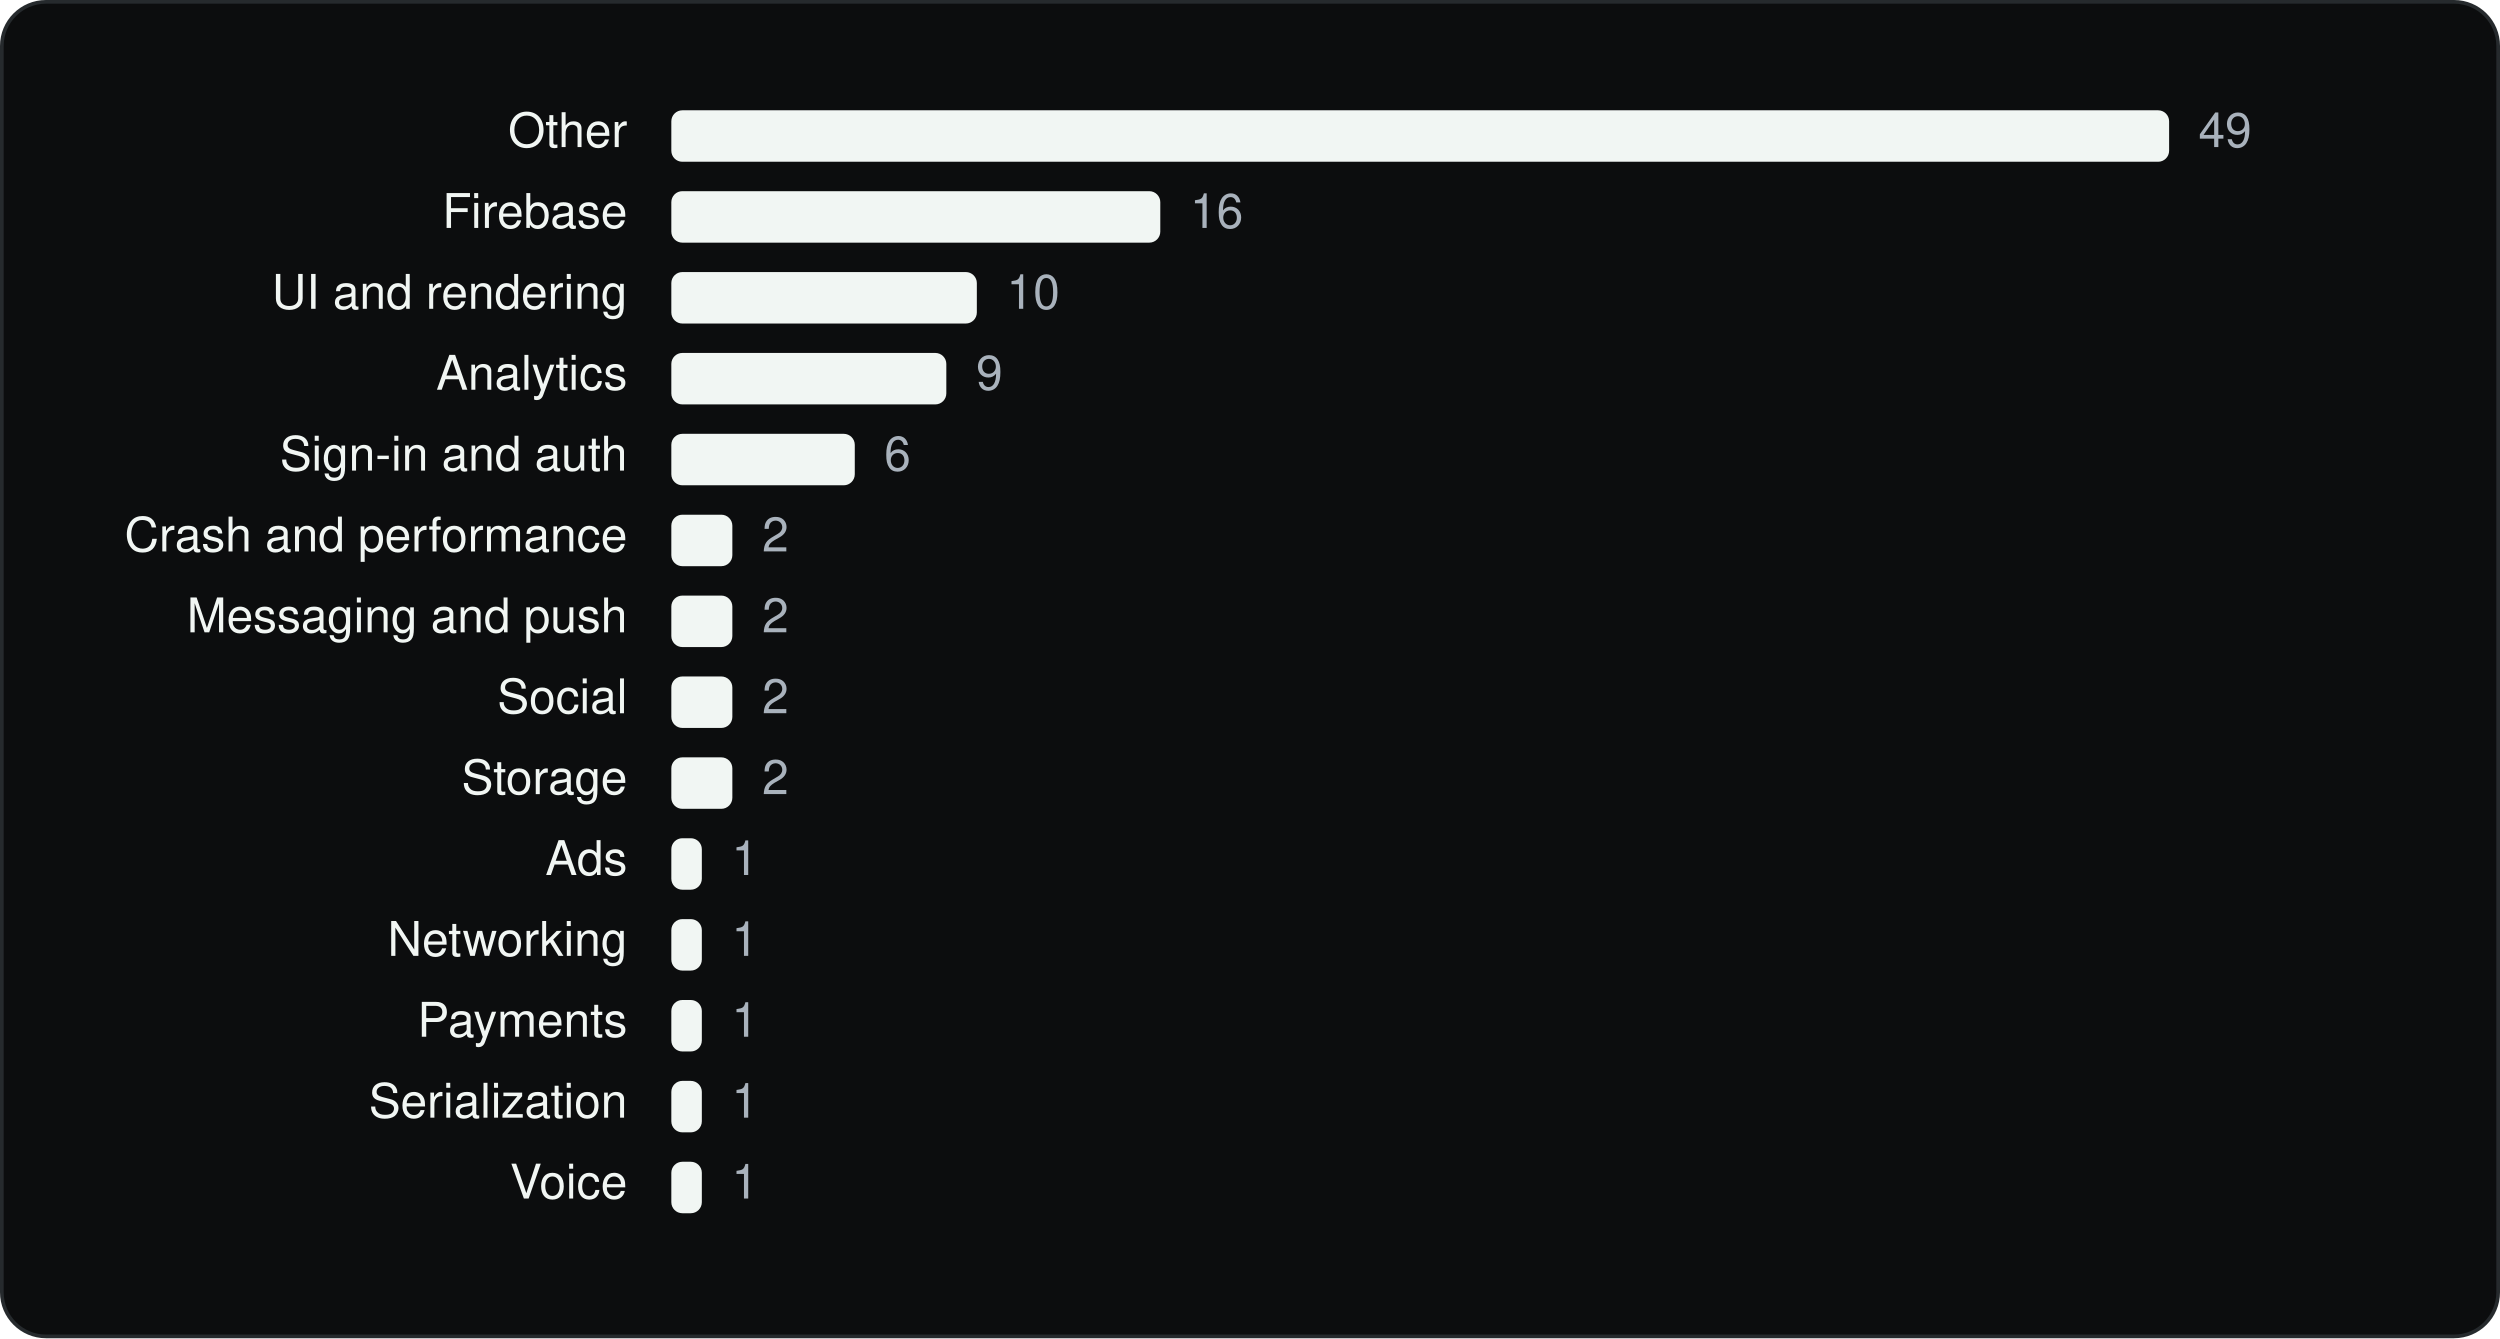
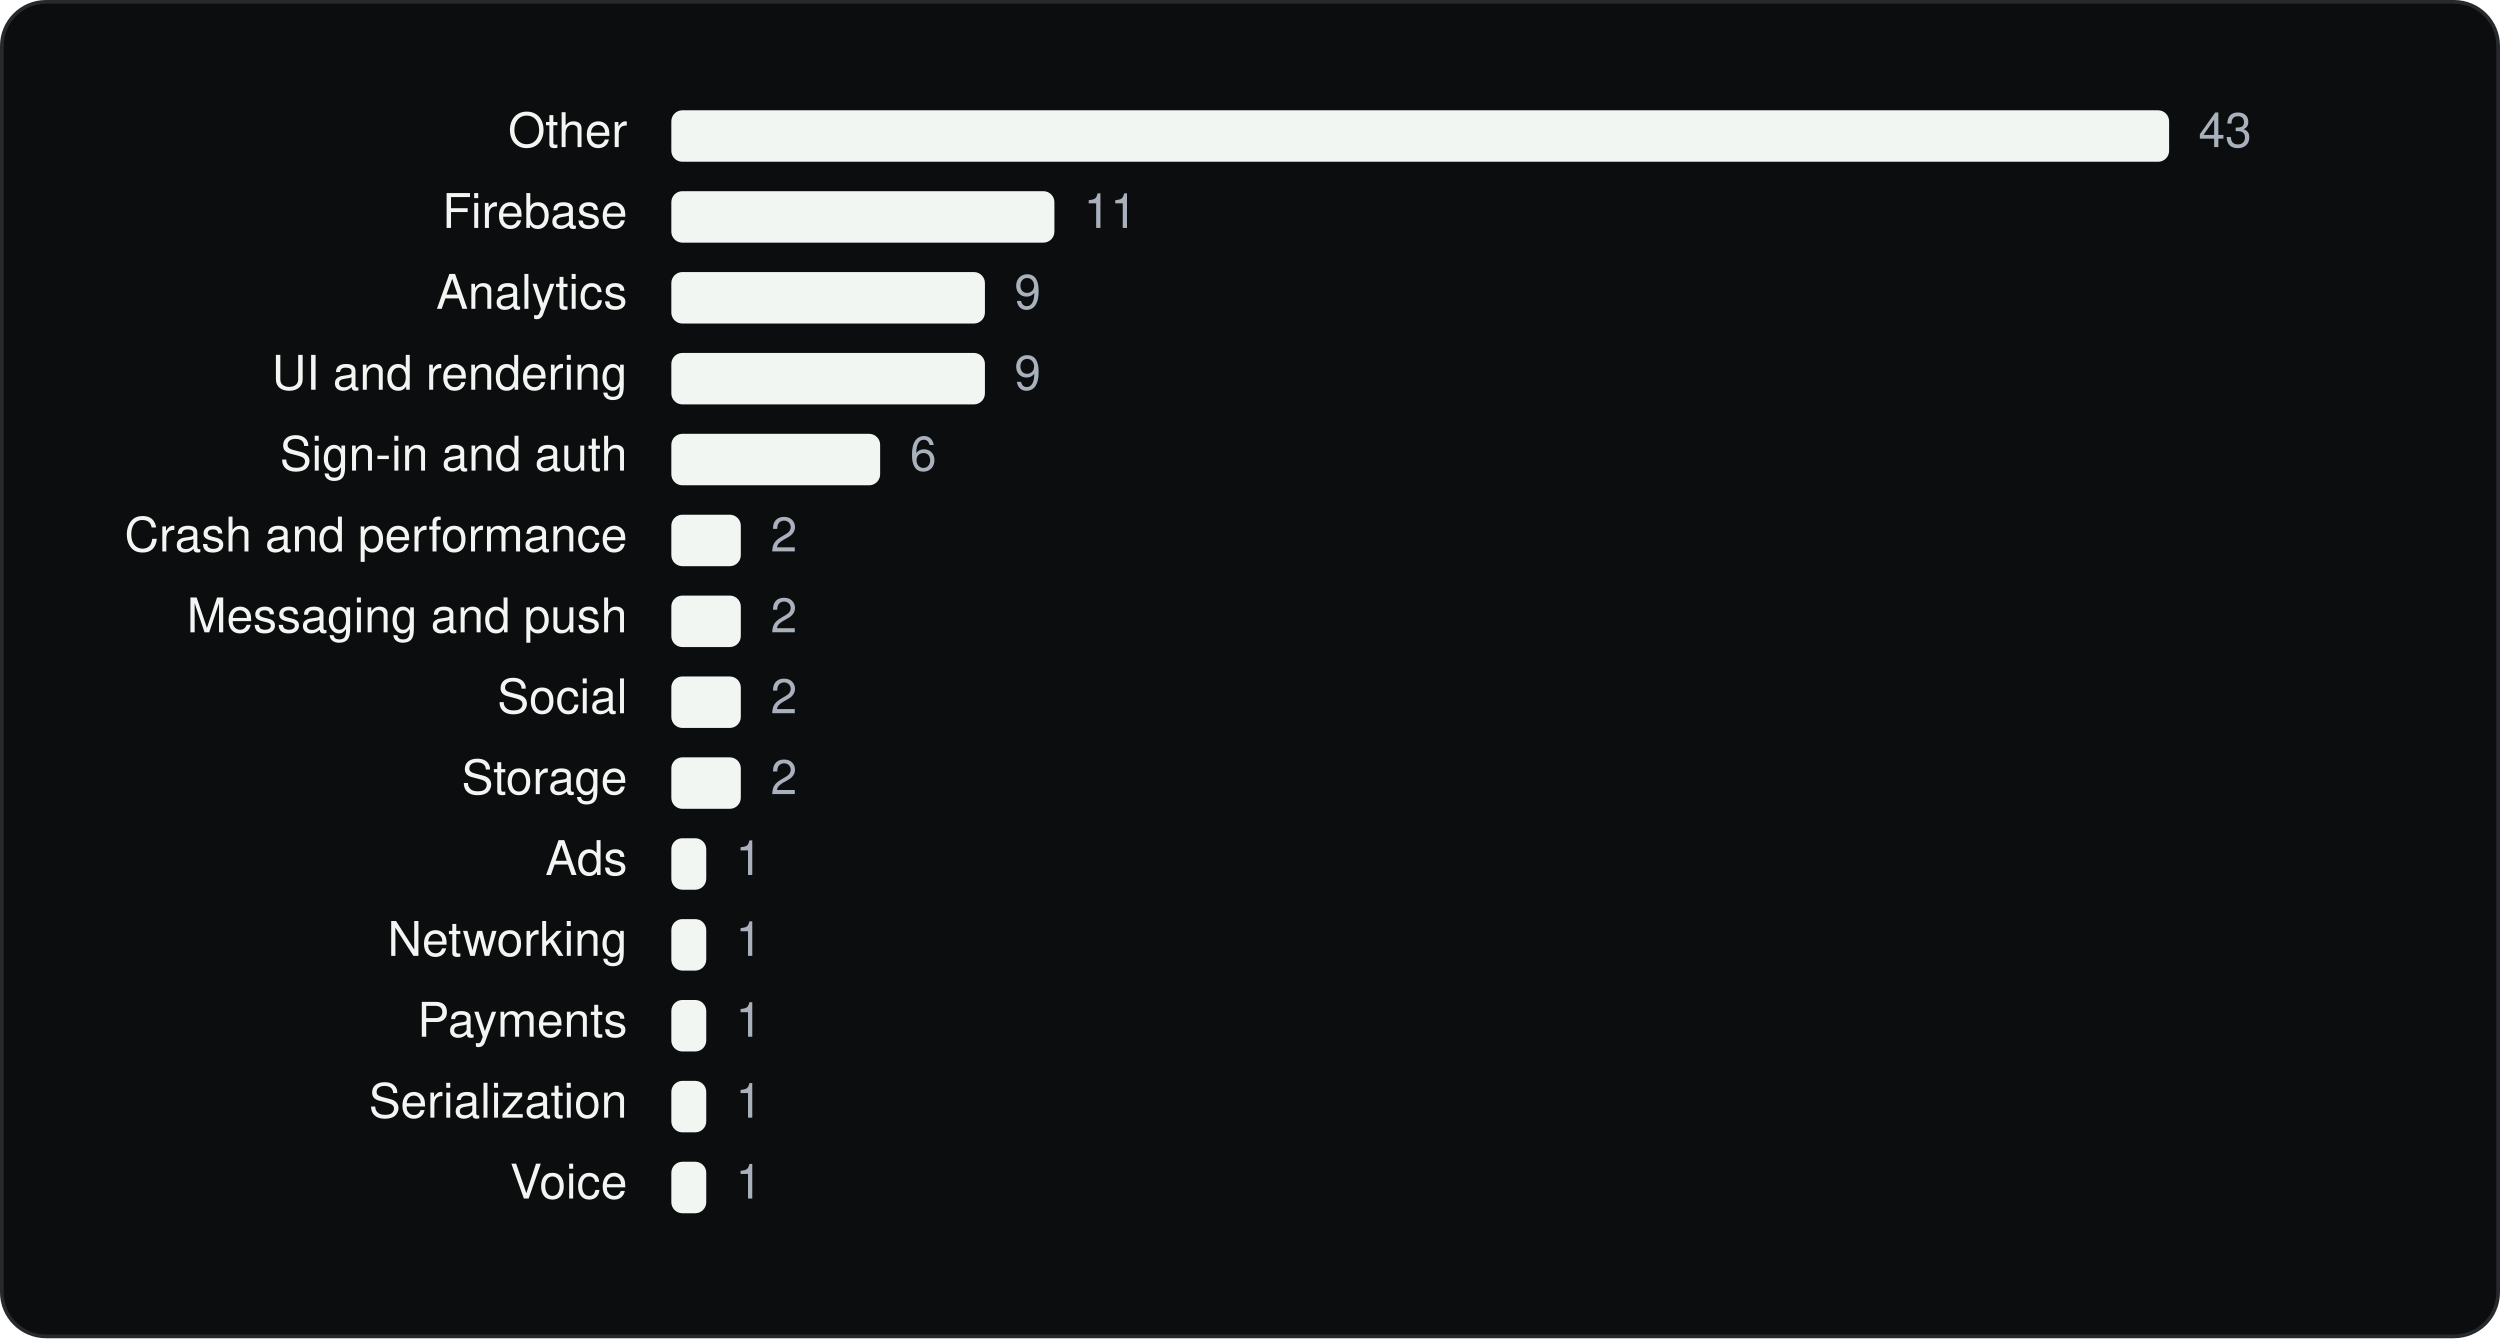
<svg xmlns="http://www.w3.org/2000/svg" viewBox="0 0 680 364" width="680" height="364" role="img" aria-label="Speechify Inc. SDKs by category" font-family="Geist, -apple-system, BlinkMacSystemFont, 'Segoe UI', Helvetica, Arial, sans-serif">
  <rect x="0.5" y="0.5" width="679" height="363" rx="12" fill="#0C0D0E" stroke="#262A2D" />
  <g transform="translate(20 20)">
    <text x="150.64" y="20" font-size="13" text-anchor="end" fill="#F1F6F3">Other</text>
    <rect x="162.6" y="10" width="407.4" height="14" rx="3" fill="#F1F6F3" />
-     <text x="578.0" y="20" font-size="13" fill="#A9B2BC">49</text>
+     <text x="578.0" y="20" font-size="13" fill="#A9B2BC">43</text>
    <text x="150.64" y="42" font-size="13" text-anchor="end" fill="#F1F6F3">Firebase</text>
-     <rect x="162.6" y="32" width="133.0" height="14" rx="3" fill="#F1F6F3" />
-     <text x="303.7" y="42" font-size="13" fill="#A9B2BC">16</text>
-     <text x="150.64" y="64" font-size="13" text-anchor="end" fill="#F1F6F3">UI and rendering</text>
-     <rect x="162.6" y="54" width="83.1" height="14" rx="3" fill="#F1F6F3" />
-     <text x="253.8" y="64" font-size="13" fill="#A9B2BC">10</text>
-     <text x="150.64" y="86" font-size="13" text-anchor="end" fill="#F1F6F3">Analytics</text>
-     <rect x="162.6" y="76" width="74.8" height="14" rx="3" fill="#F1F6F3" />
-     <text x="245.5" y="86" font-size="13" fill="#A9B2BC">9</text>
+     <rect x="162.6" y="32" width="104.2" height="14" rx="3" fill="#F1F6F3" />
+     <text x="274.8" y="42" font-size="13" fill="#A9B2BC">11</text>
+     <text x="150.64" y="64" font-size="13" text-anchor="end" fill="#F1F6F3">Analytics</text>
+     <rect x="162.6" y="54" width="85.3" height="14" rx="3" fill="#F1F6F3" />
+     <text x="255.9" y="64" font-size="13" fill="#A9B2BC">9</text>
+     <text x="150.64" y="86" font-size="13" text-anchor="end" fill="#F1F6F3">UI and rendering</text>
+     <rect x="162.6" y="76" width="85.3" height="14" rx="3" fill="#F1F6F3" />
+     <text x="255.9" y="86" font-size="13" fill="#A9B2BC">9</text>
    <text x="150.64" y="108" font-size="13" text-anchor="end" fill="#F1F6F3">Sign-in and auth</text>
-     <rect x="162.6" y="98" width="49.9" height="14" rx="3" fill="#F1F6F3" />
-     <text x="220.5" y="108" font-size="13" fill="#A9B2BC">6</text>
+     <rect x="162.6" y="98" width="56.8" height="14" rx="3" fill="#F1F6F3" />
+     <text x="227.5" y="108" font-size="13" fill="#A9B2BC">6</text>
    <text x="150.64" y="130" font-size="13" text-anchor="end" fill="#F1F6F3">Crash and performance</text>
-     <rect x="162.6" y="120" width="16.6" height="14" rx="3" fill="#F1F6F3" />
-     <text x="187.3" y="130" font-size="13" fill="#A9B2BC">2</text>
+     <rect x="162.6" y="120" width="18.9" height="14" rx="3" fill="#F1F6F3" />
+     <text x="189.6" y="130" font-size="13" fill="#A9B2BC">2</text>
    <text x="150.64" y="152" font-size="13" text-anchor="end" fill="#F1F6F3">Messaging and push</text>
-     <rect x="162.6" y="142" width="16.6" height="14" rx="3" fill="#F1F6F3" />
-     <text x="187.3" y="152" font-size="13" fill="#A9B2BC">2</text>
+     <rect x="162.6" y="142" width="18.9" height="14" rx="3" fill="#F1F6F3" />
+     <text x="189.6" y="152" font-size="13" fill="#A9B2BC">2</text>
    <text x="150.64" y="174" font-size="13" text-anchor="end" fill="#F1F6F3">Social</text>
-     <rect x="162.6" y="164" width="16.6" height="14" rx="3" fill="#F1F6F3" />
-     <text x="187.3" y="174" font-size="13" fill="#A9B2BC">2</text>
+     <rect x="162.6" y="164" width="18.9" height="14" rx="3" fill="#F1F6F3" />
+     <text x="189.6" y="174" font-size="13" fill="#A9B2BC">2</text>
    <text x="150.64" y="196" font-size="13" text-anchor="end" fill="#F1F6F3">Storage</text>
-     <rect x="162.6" y="186" width="16.6" height="14" rx="3" fill="#F1F6F3" />
-     <text x="187.3" y="196" font-size="13" fill="#A9B2BC">2</text>
+     <rect x="162.6" y="186" width="18.9" height="14" rx="3" fill="#F1F6F3" />
+     <text x="189.6" y="196" font-size="13" fill="#A9B2BC">2</text>
    <text x="150.64" y="218" font-size="13" text-anchor="end" fill="#F1F6F3">Ads</text>
-     <rect x="162.6" y="208" width="8.3" height="14" rx="3" fill="#F1F6F3" />
-     <text x="179.0" y="218" font-size="13" fill="#A9B2BC">1</text>
+     <rect x="162.6" y="208" width="9.5" height="14" rx="3" fill="#F1F6F3" />
+     <text x="180.1" y="218" font-size="13" fill="#A9B2BC">1</text>
    <text x="150.64" y="240" font-size="13" text-anchor="end" fill="#F1F6F3">Networking</text>
-     <rect x="162.6" y="230" width="8.3" height="14" rx="3" fill="#F1F6F3" />
-     <text x="179.0" y="240" font-size="13" fill="#A9B2BC">1</text>
+     <rect x="162.6" y="230" width="9.5" height="14" rx="3" fill="#F1F6F3" />
+     <text x="180.1" y="240" font-size="13" fill="#A9B2BC">1</text>
    <text x="150.64" y="262" font-size="13" text-anchor="end" fill="#F1F6F3">Payments</text>
-     <rect x="162.6" y="252" width="8.3" height="14" rx="3" fill="#F1F6F3" />
-     <text x="179.0" y="262" font-size="13" fill="#A9B2BC">1</text>
+     <rect x="162.6" y="252" width="9.5" height="14" rx="3" fill="#F1F6F3" />
+     <text x="180.1" y="262" font-size="13" fill="#A9B2BC">1</text>
    <text x="150.64" y="284" font-size="13" text-anchor="end" fill="#F1F6F3">Serialization</text>
-     <rect x="162.6" y="274" width="8.3" height="14" rx="3" fill="#F1F6F3" />
-     <text x="179.0" y="284" font-size="13" fill="#A9B2BC">1</text>
+     <rect x="162.6" y="274" width="9.5" height="14" rx="3" fill="#F1F6F3" />
+     <text x="180.1" y="284" font-size="13" fill="#A9B2BC">1</text>
    <text x="150.64" y="306" font-size="13" text-anchor="end" fill="#F1F6F3">Voice</text>
-     <rect x="162.6" y="296" width="8.3" height="14" rx="3" fill="#F1F6F3" />
-     <text x="179.0" y="306" font-size="13" fill="#A9B2BC">1</text>
+     <rect x="162.6" y="296" width="9.5" height="14" rx="3" fill="#F1F6F3" />
+     <text x="180.1" y="306" font-size="13" fill="#A9B2BC">1</text>
  </g>
</svg>
